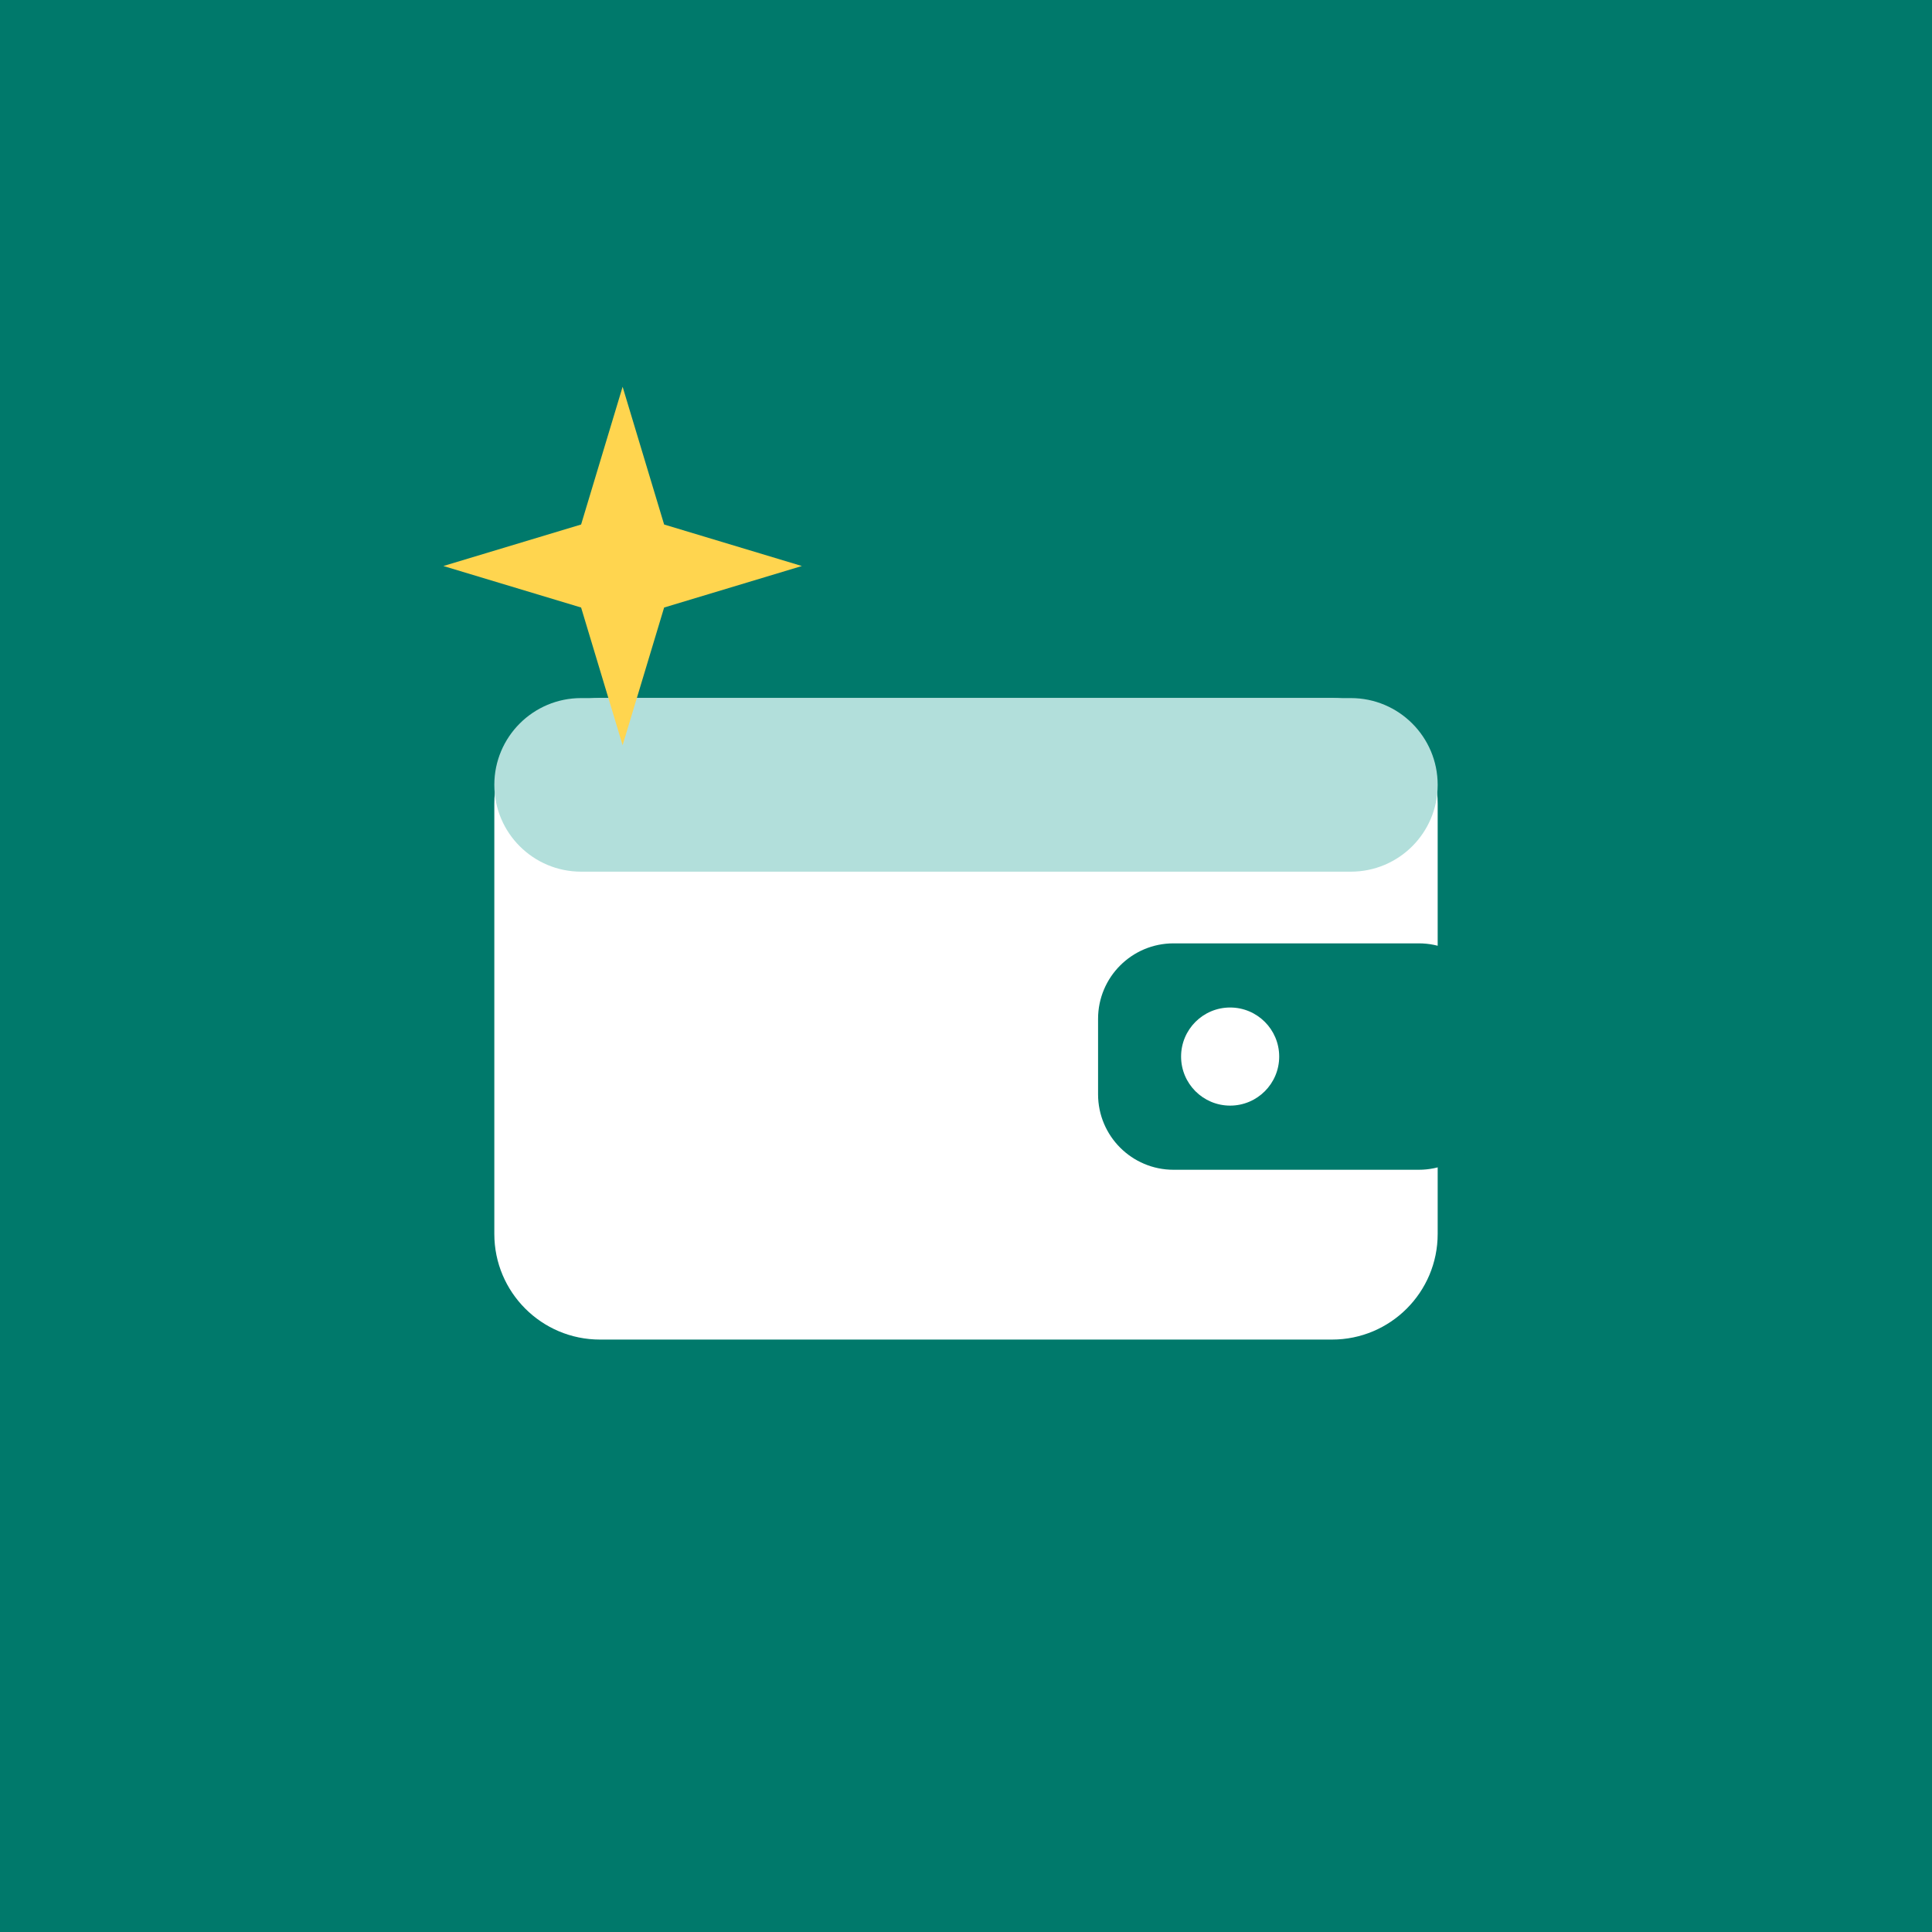
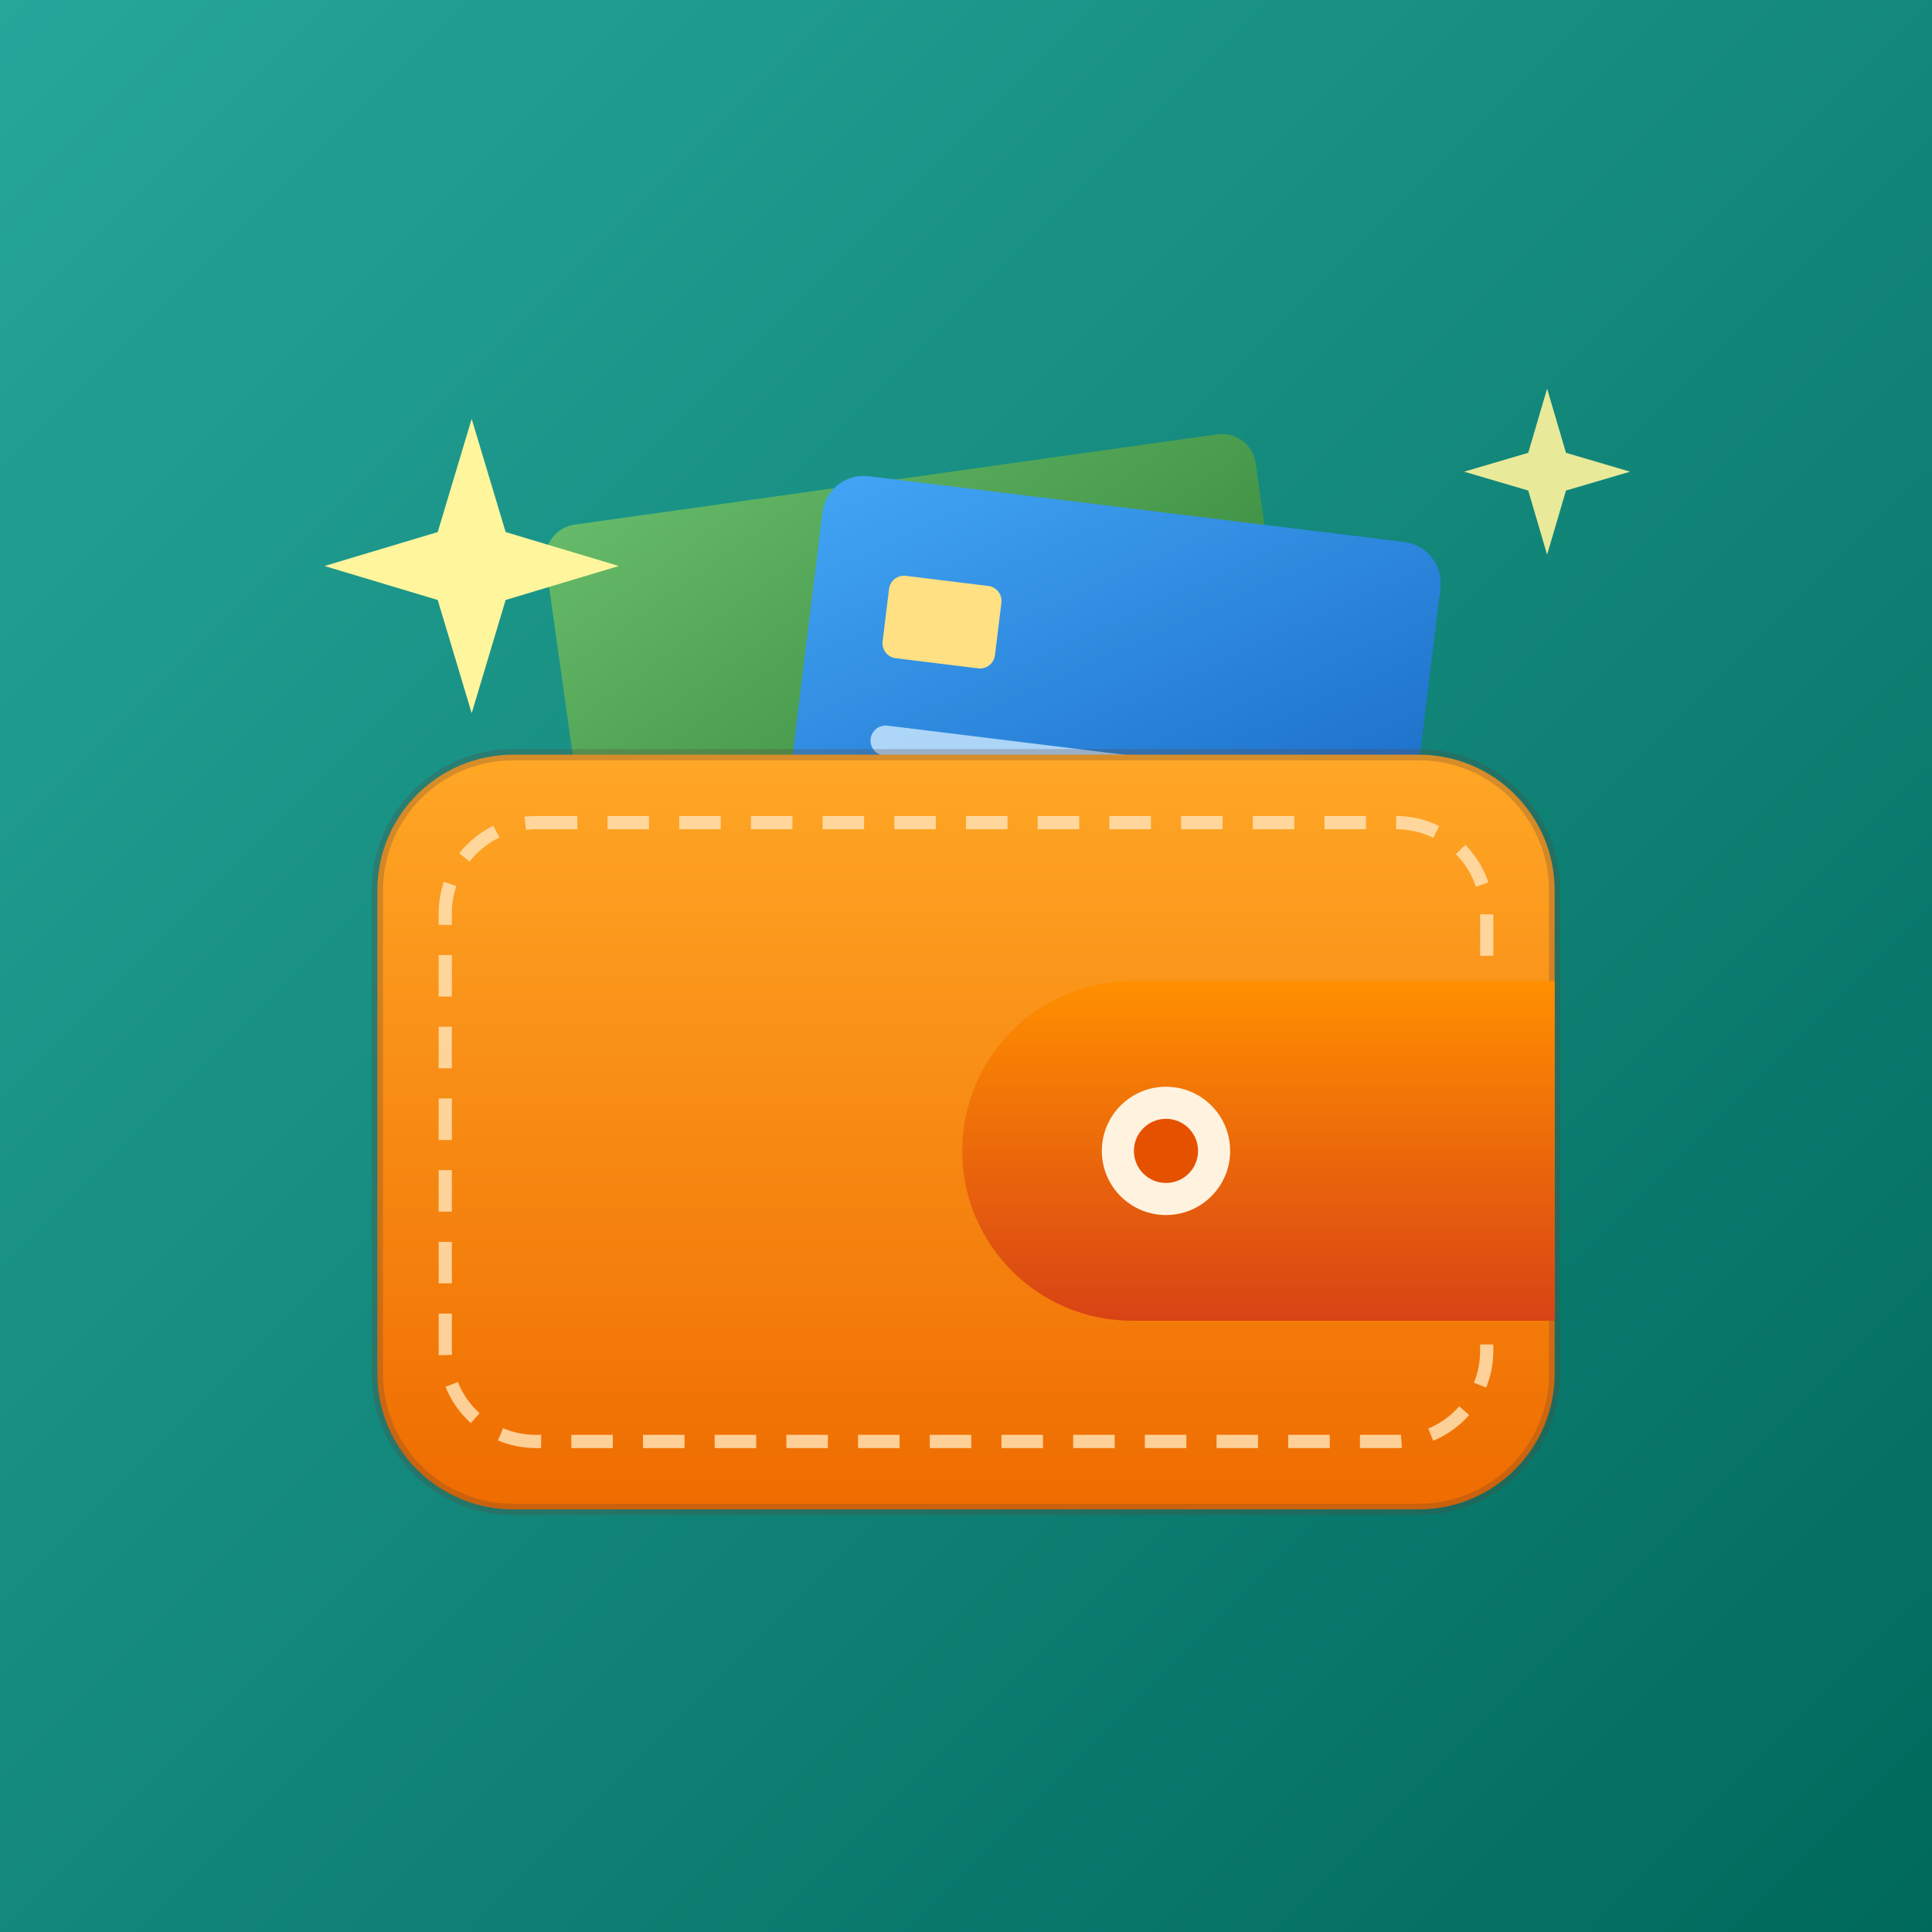
<svg xmlns="http://www.w3.org/2000/svg" width="1024" height="1024" viewBox="0 0 1024 1024">
-   <rect width="1024" height="1024" fill="#00796B" />
-   <g transform="translate(512 540)">
-     <rect x="-250" y="-170" width="500" height="340" rx="56" fill="#FFFFFF" />
-     <rect x="-250" y="-170" width="500" height="92" rx="46" fill="#B2DFDB" />
-     <rect x="70" y="-40" width="210" height="120" rx="40" fill="#00796B" />
-     <circle cx="140" cy="20" r="26" fill="#FFFFFF" />
+   <defs>
+     <linearGradient id="bg" x1="0" y1="0" x2="1" y2="1">
+       <stop offset="0" stop-color="#26A69A" />
+       <stop offset="1" stop-color="#00695C" />
+     </linearGradient>
+     <linearGradient id="body" x1="0" y1="0" x2="0" y2="1">
+       <stop offset="0" stop-color="#FFA726" />
+       <stop offset="1" stop-color="#EF6C00" />
+     </linearGradient>
+     <linearGradient id="flap" x1="0" y1="0" x2="0" y2="1">
+       <stop offset="0" stop-color="#FF8F00" />
+       <stop offset="1" stop-color="#D84315" />
+     </linearGradient>
+     <linearGradient id="cash" x1="0" y1="0" x2="1" y2="1">
+       <stop offset="0" stop-color="#66BB6A" />
+       <stop offset="1" stop-color="#2E7D32" />
+     </linearGradient>
+     <linearGradient id="card" x1="0" y1="0" x2="1" y2="1">
+       <stop offset="0" stop-color="#42A5F5" />
+       <stop offset="1" stop-color="#1565C0" />
+     </linearGradient>
+   </defs>
+   <rect width="1024" height="1024" fill="url(#bg)" />
+   <g transform="rotate(-8 512 360)">
+     <rect x="300" y="250" width="380" height="200" rx="18" fill="url(#cash)" />
+     <circle cx="490" cy="350" r="46" fill="none" stroke="#E8F5E9" stroke-width="12" opacity=".8" />
+     <text x="490" y="368" font-family="Arial" font-weight="bold" font-size="56" fill="#E8F5E9" text-anchor="middle">đ</text>
  </g>
-   <path transform="translate(330 300)" d="M0 -95 L22 -22 L95 0 L22 22 L0 95 L-22 22 L-95 0 L-22 -22 Z" fill="#FFD54F" />
+   <g transform="rotate(7 600 330)">
+     <rect x="430" y="270" width="330" height="200" rx="22" fill="url(#card)" />
+     <rect x="470" y="320" width="60" height="44" rx="8" fill="#FFE082" />
+     <rect x="470" y="400" width="200" height="16" rx="8" fill="#BBDEFB" opacity=".9" />
+   </g>
+   <rect x="200" y="400" width="624" height="400" rx="72" fill="url(#body)" />
+   <rect x="200" y="400" width="624" height="400" rx="72" fill="none" stroke="#5D4037" stroke-opacity=".25" stroke-width="6" />
+   <rect x="236" y="436" width="552" height="328" rx="48" fill="none" stroke="#FFE0B2" stroke-width="7" stroke-dasharray="22 16" opacity=".85" />
+   <path d="M600 520 h224 v180 h-224 a90 90 0 0 1 0 -180 z" fill="url(#flap)" />
+   <circle cx="618" cy="610" r="34" fill="#FFF3E0" />
+   <circle cx="618" cy="610" r="17" fill="#E65100" />
+   <path transform="translate(250 300)" d="M0 -78 L18 -18 L78 0 L18 18 L0 78 L-18 18 L-78 0 L-18 -18 Z" fill="#FFF59D" />
+   <path transform="translate(820 250)" d="M0 -44 L10 -10 L44 0 L10 10 L0 44 L-10 10 L-44 0 L-10 -10 Z" fill="#FFF59D" opacity=".9" />
</svg>
